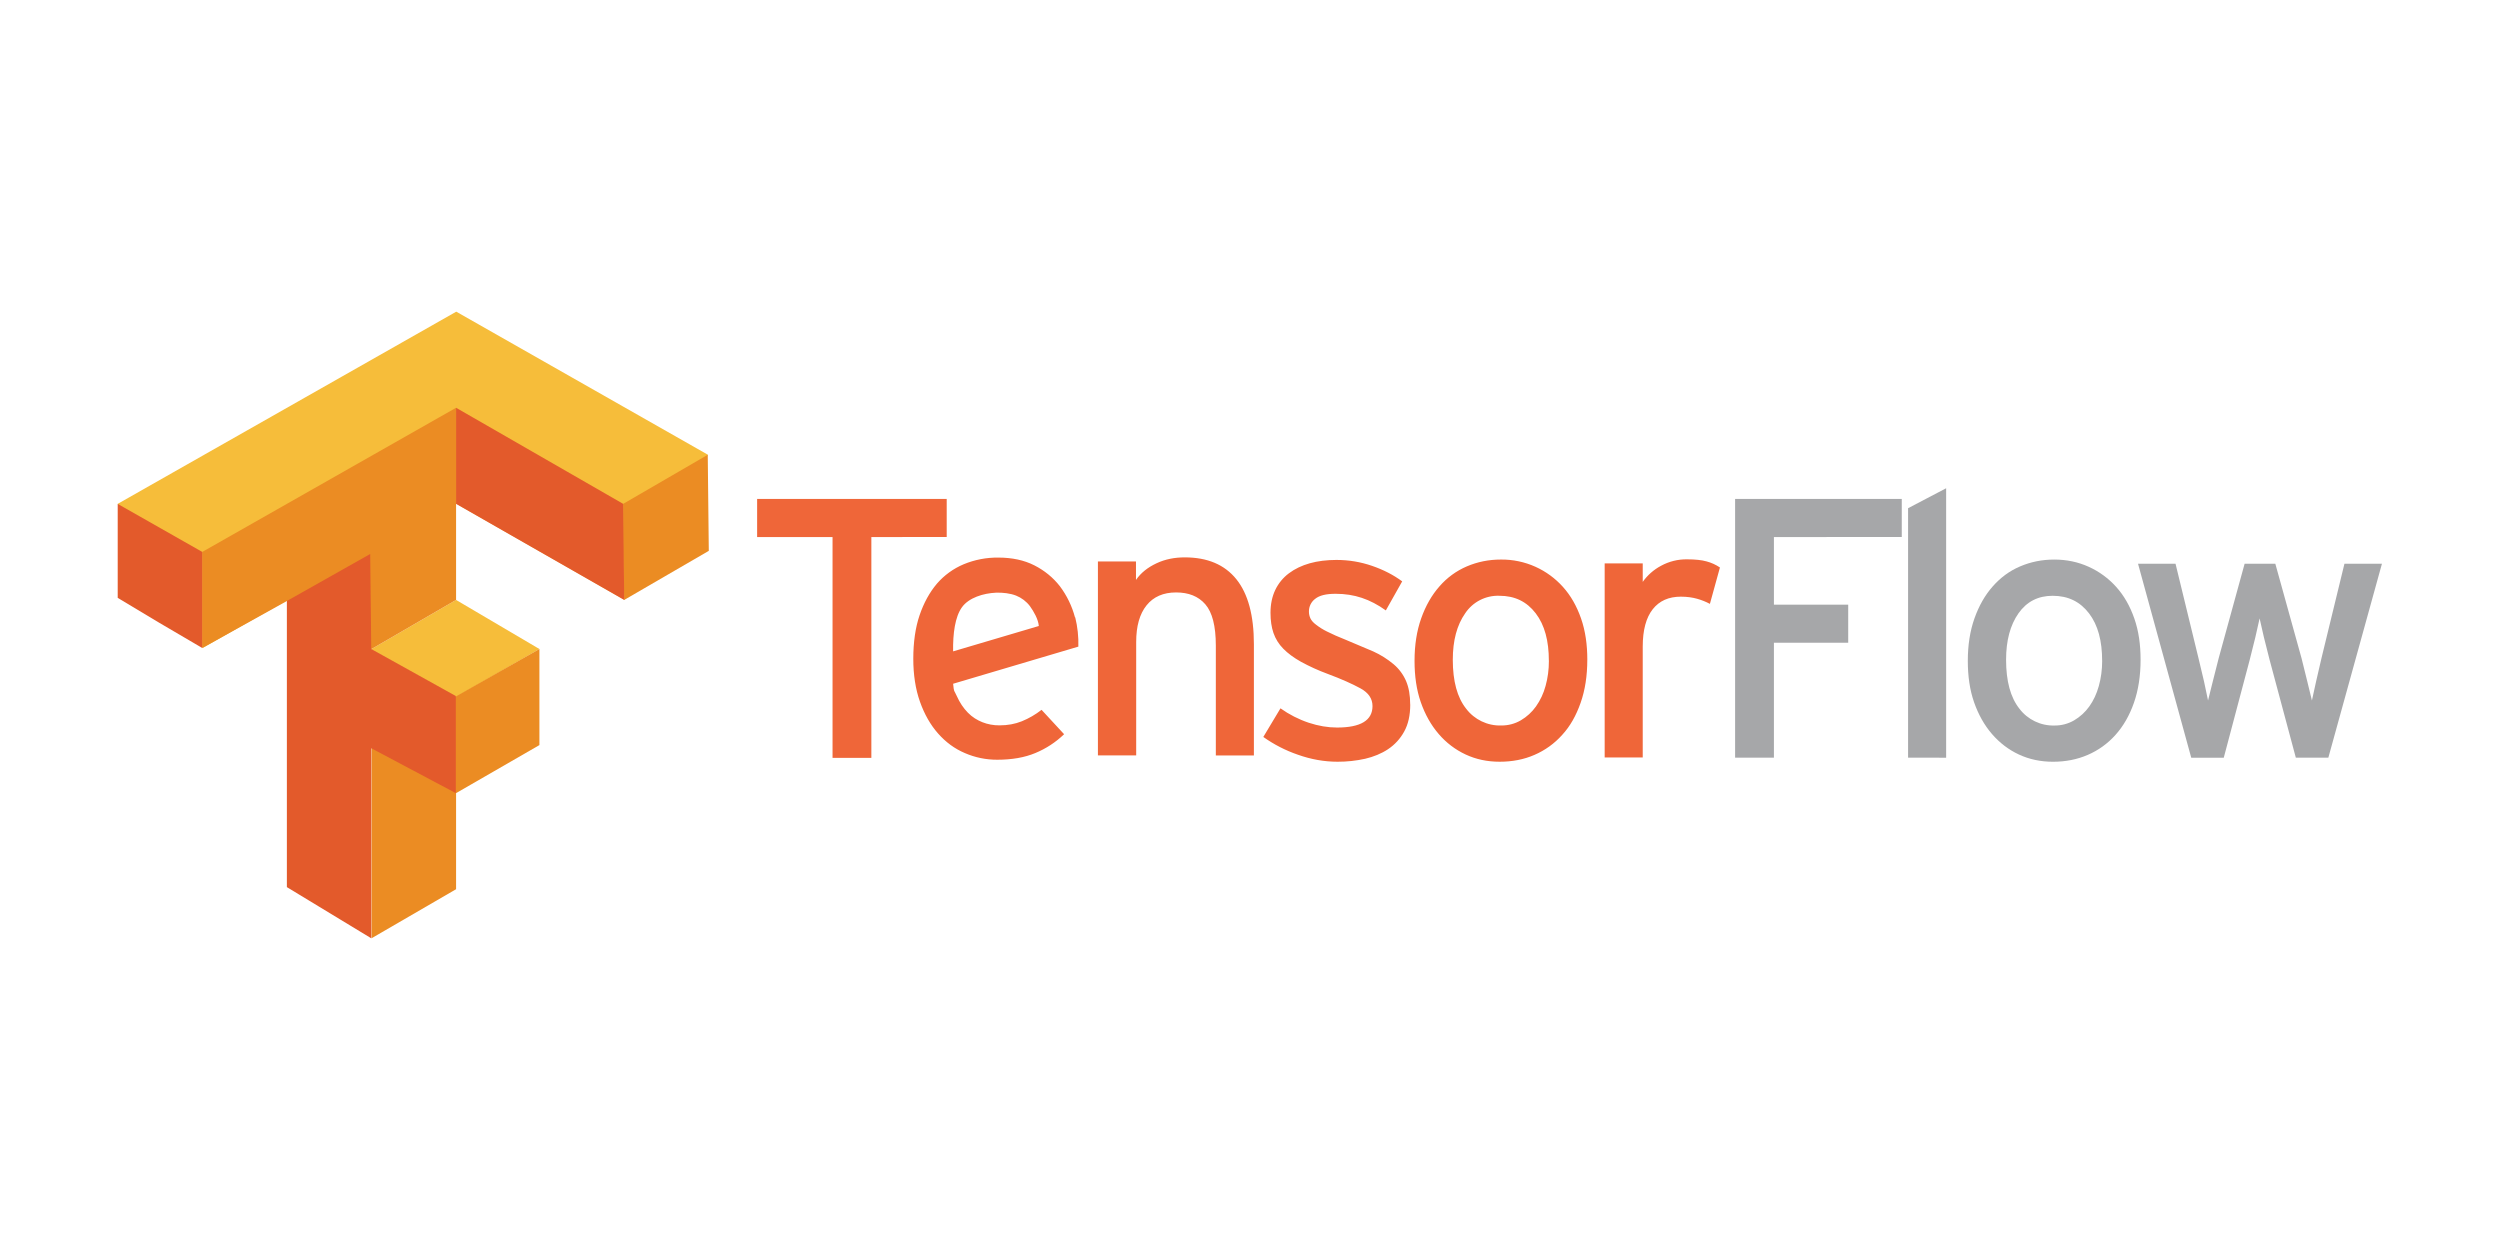
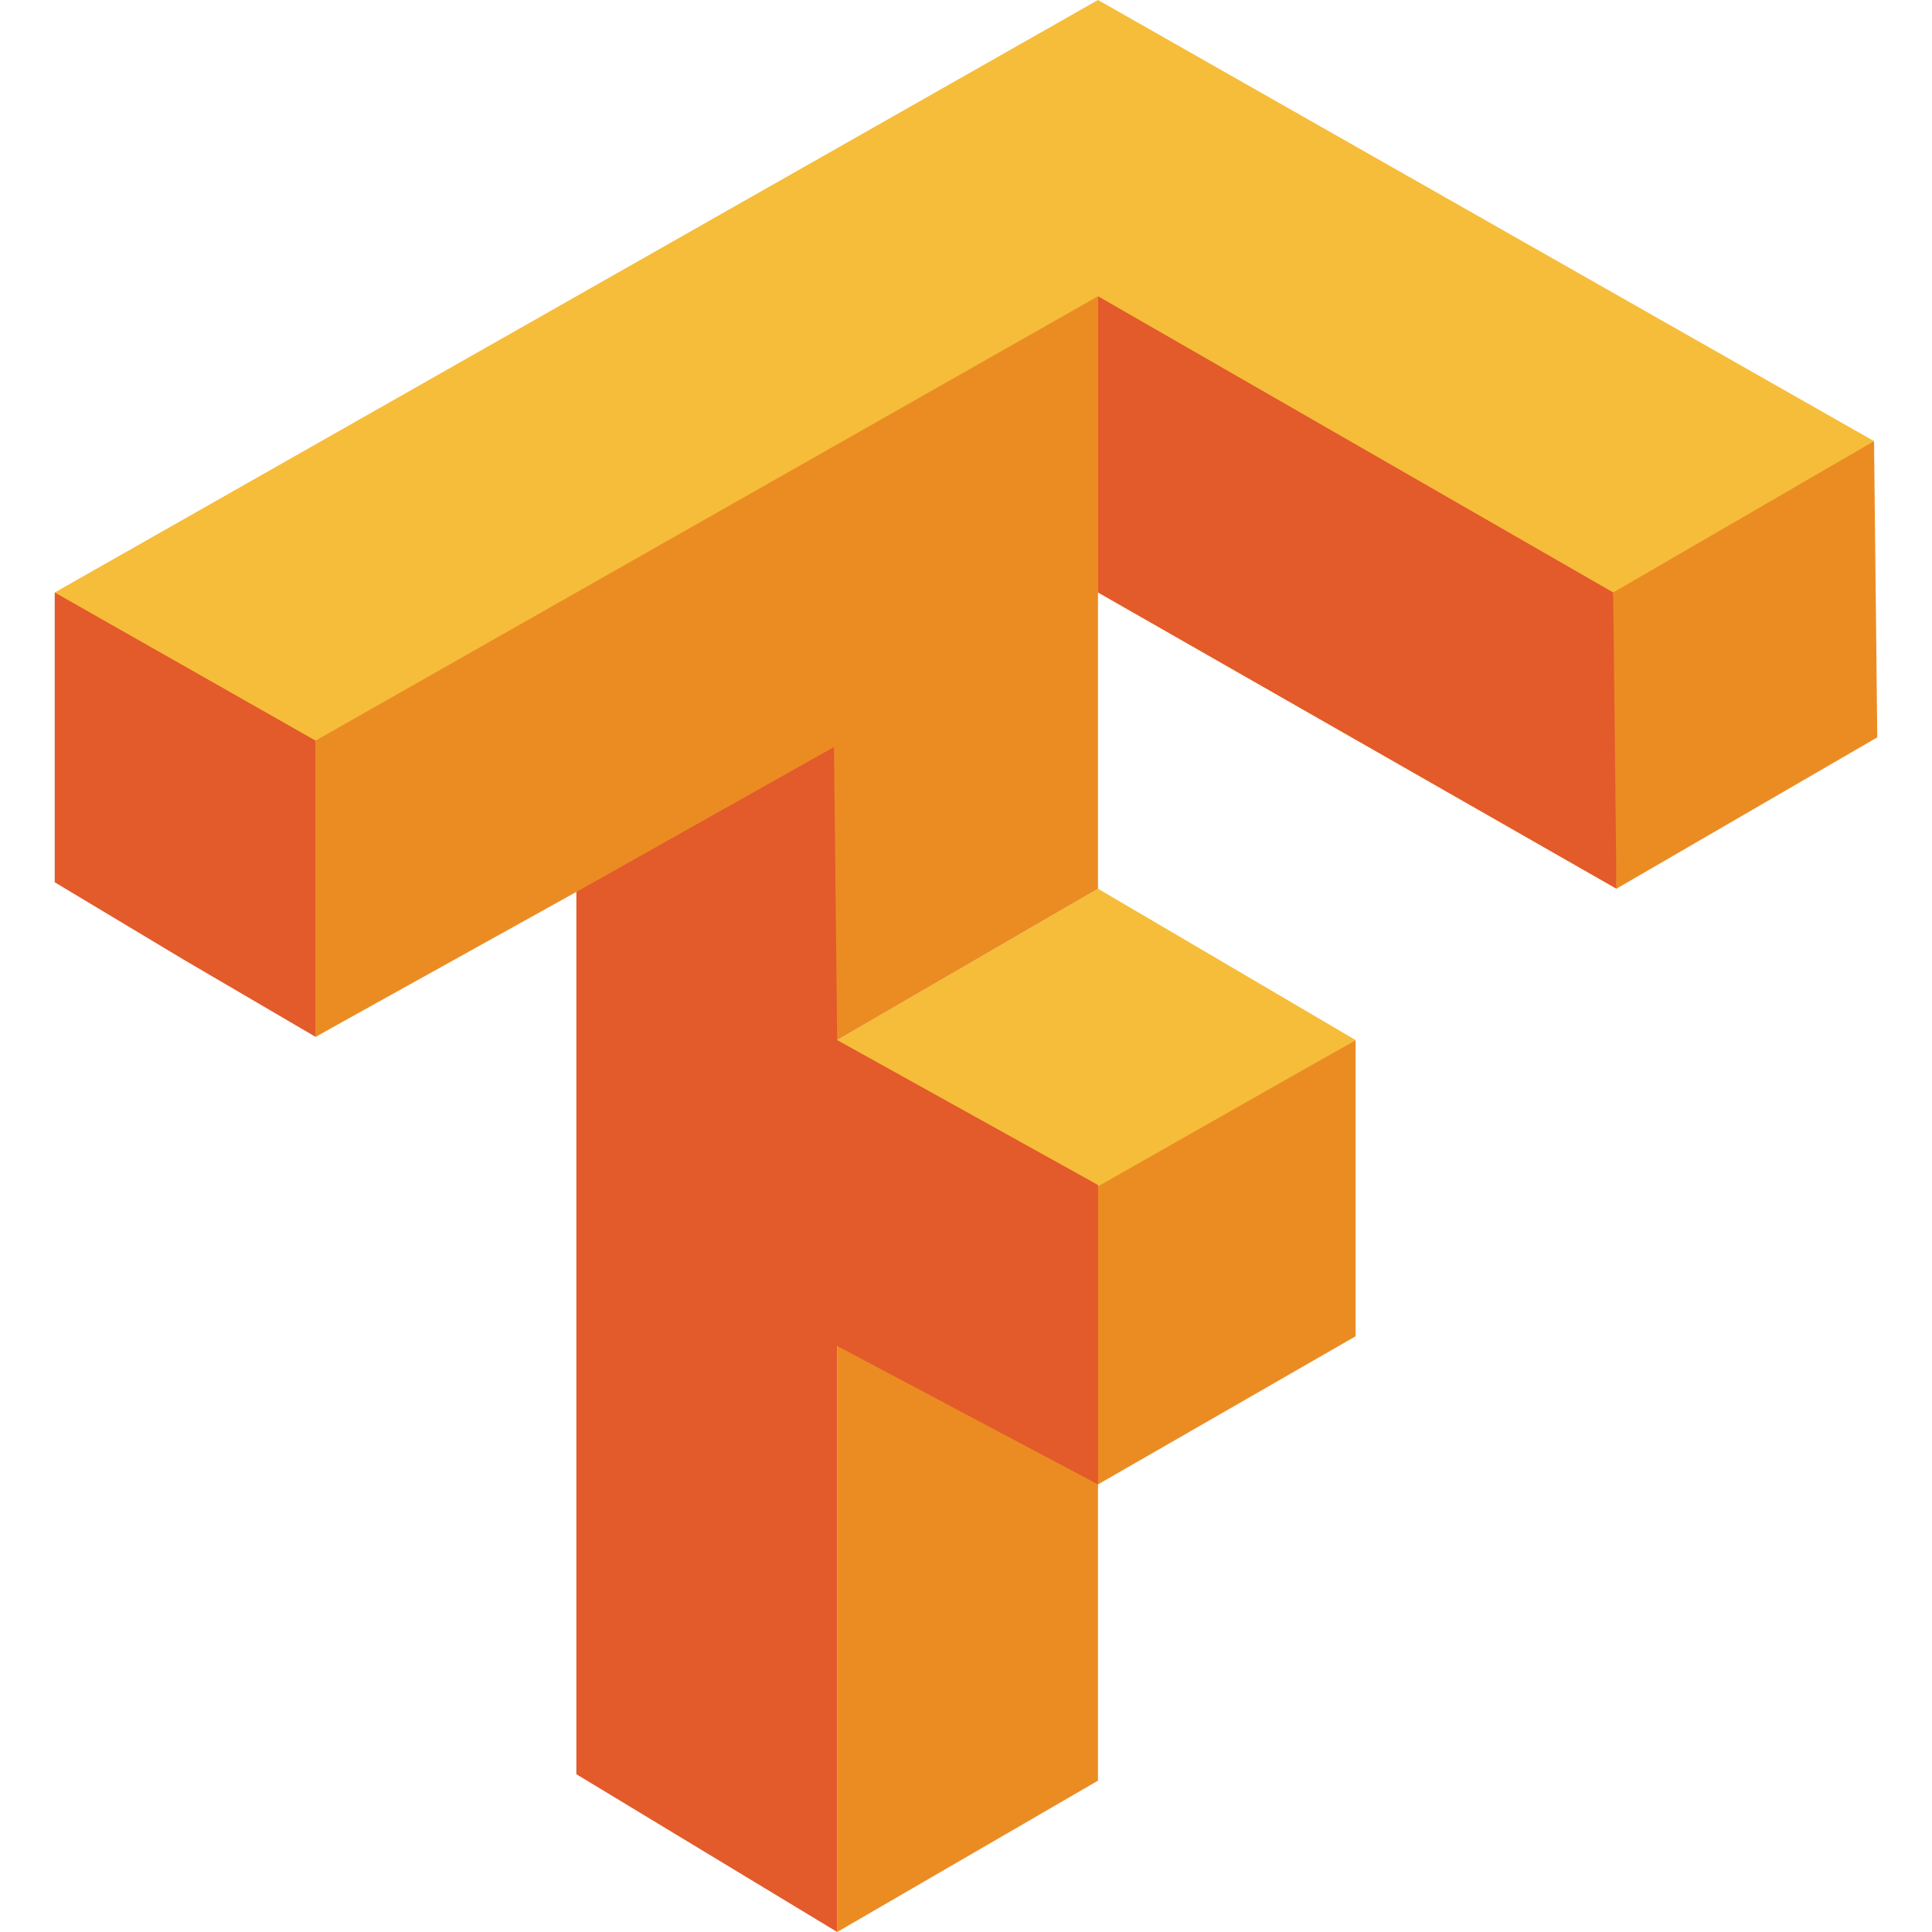
- <svg xmlns="http://www.w3.org/2000/svg" stroke-miterlimit="1.414" width="120" height="60" fill-rule="evenodd" stroke-linejoin="round">
-   <style>.B{fill-rule:nonzero}</style>
-   <path d="M17.832 31.153l4.06-2.356 4 2.356-4 2.306-4.06-2.256zM5.65 24.185L21.9 14.96l12.08 6.868-4 6.968-8.07-4.612-12.18 6.918z" fill="#f6bd3a" class="B" />
-   <path d="M17.832 40.376v-4.612l4-2.306 4.06-2.306v4.612l-4 2.306v4.612l-4.06 2.356zm0-9.223l-4.06-2.306-4.06 2.256V26.49l12.18-6.918v9.224zm12.08-4.662v-2.306l4.06-2.356.05 4.612-4.06 2.356z" fill="#eb8c23" class="B" />
-   <path d="M13.77 42.582V28.847l4-2.256.05 4.562 4.06 2.256v4.662l-4.06-2.156v9.123zM7.656 29.9L5.65 28.697v-4.51l4.06 2.306v4.612L7.656 29.9zm14.236-5.715v-4.612l8.02 4.612.05 4.612-8.07-4.612z" fill="#e35a2b" class="B" />
-   <path d="M41.825 25.778v10.6h-1.863v-10.6h-3.62V23.95h9.1v1.827zm9.785 3.85a5.24 5.24 0 0 1 .151 1.41L45.75 32.82c.047.45.034.267.175.587s.32.582.532.8.45.36.7.46.537.152.816.15c.4 0 .748-.065 1.073-.195a3.99 3.99 0 0 0 .949-.55l1.082 1.17a4.41 4.41 0 0 1-1.384.905c-.51.213-1.118.32-1.827.32a3.86 3.86 0 0 1-1.552-.319c-.5-.213-.92-.526-1.286-.94s-.656-.922-.87-1.526-.32-1.3-.32-2.058c0-.792.1-1.5.302-2.093s.48-1.1.834-1.517a3.48 3.48 0 0 1 1.286-.931 4.21 4.21 0 0 1 1.659-.319c.662 0 1.24.124 1.73.373s.9.586 1.224 1a4.34 4.34 0 0 1 .727 1.5zm-1.747.42c-.024-.32-.244-.7-.426-.953a1.56 1.56 0 0 0-.665-.506c-.272-.108-.642-.153-.967-.14-.6.027-1.3.238-1.632.7s-.437 1.263-.424 2.117zm8.497 6.214v-5.27c0-.946-.17-1.6-.506-1.987s-.807-.568-1.4-.568c-.615 0-1.088.207-1.42.62s-.497 1-.497 1.756v5.446H52.7v-9.31h1.827v.887c.237-.343.565-.6.985-.798s.872-.284 1.357-.284c1.088 0 1.913.35 2.475 1.047s.843 1.74.843 3.122v5.34H58.36zm9.332-2.448c0 .52-.098.955-.293 1.304a2.4 2.4 0 0 1-.772.843c-.32.213-.7.367-1.1.46a6 6 0 0 1-1.322.142c-.64 0-1.274-.112-1.907-.337a6.53 6.53 0 0 1-1.659-.852L61.463 34a5.17 5.17 0 0 0 1.357.692c.467.154.92.23 1.357.23 1.135 0 1.703-.343 1.703-1.03 0-.355-.192-.64-.576-.85s-.914-.45-1.588-.7a9.6 9.6 0 0 1-1.268-.576c-.348-.196-.633-.405-.852-.63a2 2 0 0 1-.47-.754c-.095-.278-.142-.6-.142-.967 0-.414.077-.78.23-1.1a2.15 2.15 0 0 1 .656-.798c.284-.213.62-.373 1-.48s.816-.16 1.277-.16c.6 0 1.162.095 1.712.284s1.032.438 1.446.745L66.52 29.3c-.378-.272-.763-.473-1.153-.603s-.8-.195-1.26-.195-.775.08-.976.24a.75.75 0 0 0-.302.612.76.76 0 0 0 .071.328c.047.1.136.204.266.3a3 3 0 0 0 .523.328 10.38 10.38 0 0 0 .86.381l1.366.577a4.26 4.26 0 0 1 .985.621 2.19 2.19 0 0 1 .594.807c.13.307.195.68.195 1.118zm8.498-2.147c0 .77-.106 1.458-.32 2.067s-.5 1.124-.887 1.543a3.79 3.79 0 0 1-1.33.958c-.5.22-1.064.328-1.668.328-.6 0-1.135-.115-1.632-.346a3.83 3.83 0 0 1-1.295-.985c-.367-.425-.653-.934-.86-1.526s-.3-1.254-.3-1.987c0-.757.106-1.437.32-2.04s.506-1.115.878-1.535a3.62 3.62 0 0 1 1.313-.958c.513-.218 1.05-.328 1.64-.328a3.95 3.95 0 0 1 1.65.346 3.96 3.96 0 0 1 1.322.967c.373.414.662.92.87 1.517s.3 1.257.3 1.978zm-1.845.053c0-.958-.2-1.718-.63-2.28s-1.002-.843-1.747-.843a1.89 1.89 0 0 0-1.64.843c-.395.563-.594 1.304-.594 2.227 0 1.03.213 1.812.64 2.35a2.04 2.04 0 0 0 1.685.807c.343 0 .656-.083.94-.248a2.36 2.36 0 0 0 .727-.665 3.09 3.09 0 0 0 .461-.985c.106-.378.16-.78.16-1.206zm7.735-2.732a3.09 3.09 0 0 0-.621-.248c-.213-.06-.473-.1-.78-.1-.58 0-1.03.2-1.348.603s-.48 1-.48 1.792v5.322h-1.827v-9.314h1.827v.887a2.55 2.55 0 0 1 .878-.772 2.53 2.53 0 0 1 1.251-.31c.378 0 .7.033.93.098a2.11 2.11 0 0 1 .647.293l-.48 1.74z" fill="#ef6639" class="B" />
-   <path d="M85.148 25.778v3.247h3.566v1.827h-3.566v5.517h-1.863V23.95h8v1.827zm6.44 10.59V24.394l1.827-.958V36.37zm11.16-4.7c0 .77-.107 1.458-.32 2.067s-.51 1.124-.887 1.543a3.79 3.79 0 0 1-1.331.958c-.51.22-1.064.328-1.668.328-.59 0-1.135-.115-1.632-.346s-.928-.56-1.295-.985-.653-.934-.86-1.526-.3-1.254-.3-1.987c0-.757.106-1.437.32-2.04s.506-1.115.878-1.535.8-.74 1.313-.958 1.05-.328 1.64-.328 1.14.115 1.65.346a3.96 3.96 0 0 1 1.322.967c.373.414.662.92.87 1.517s.3 1.257.3 1.978zm-1.845.053c0-.958-.2-1.718-.63-2.28s-1.002-.843-1.747-.843c-.698 0-1.245.28-1.64.843s-.594 1.304-.594 2.227c0 1.03.213 1.812.64 2.35a2.04 2.04 0 0 0 1.685.807 1.83 1.83 0 0 0 .94-.248 2.36 2.36 0 0 0 .727-.665c.2-.278.355-.606.46-.985s.16-.78.16-1.206zm10.857 4.648h-1.56l-1.26-4.7-.275-1.09-.204-.896-.204.905-.275 1.1-1.242 4.684h-1.56l-2.555-9.314h1.8l1.1 4.524.266 1.118.195.923.23-.923.284-1.118 1.242-4.524h1.473l1.26 4.542.275 1.11.222.914.204-.93.257-1.11 1.1-4.524h1.8z" fill="#a6a7a9" class="B" />
+ <svg xmlns="http://www.w3.org/2000/svg" stroke-miterlimit="1.414" width="64" height="64" fill-rule="evenodd" stroke-linejoin="round">
+   <path d="M27.733 34.453l8.64-5.013 8.533 5.013-8.533 4.907-8.64-4.8zM1.813 19.627L36.373 0 62.08 14.613 53.547 29.44l-17.173-9.813-25.92 14.72z" fill="#f6bd3a" fill-rule="nonzero" />
+   <path d="M27.733 54.08v-9.813l8.533-4.907 8.64-4.907v9.813l-8.533 4.907v9.813L27.733 64zm0-19.627l-8.64-4.907-8.64 4.8v-9.813l25.92-14.72V29.44zm25.707-9.92v-4.907l8.64-5.013.107 9.813-8.64 5.013z" fill="#eb8c23" fill-rule="nonzero" />
+   <path d="M19.093 58.773V29.547l8.533-4.8.107 9.707 8.64 4.8v9.92l-8.64-4.587V64zM6.08 31.787l-4.267-2.56v-9.6l8.64 4.907v9.813l-4.373-2.56zm30.293-12.16V9.813l17.067 9.813.107 9.813-17.173-9.813z" fill="#e35a2b" fill-rule="nonzero" />
</svg>
